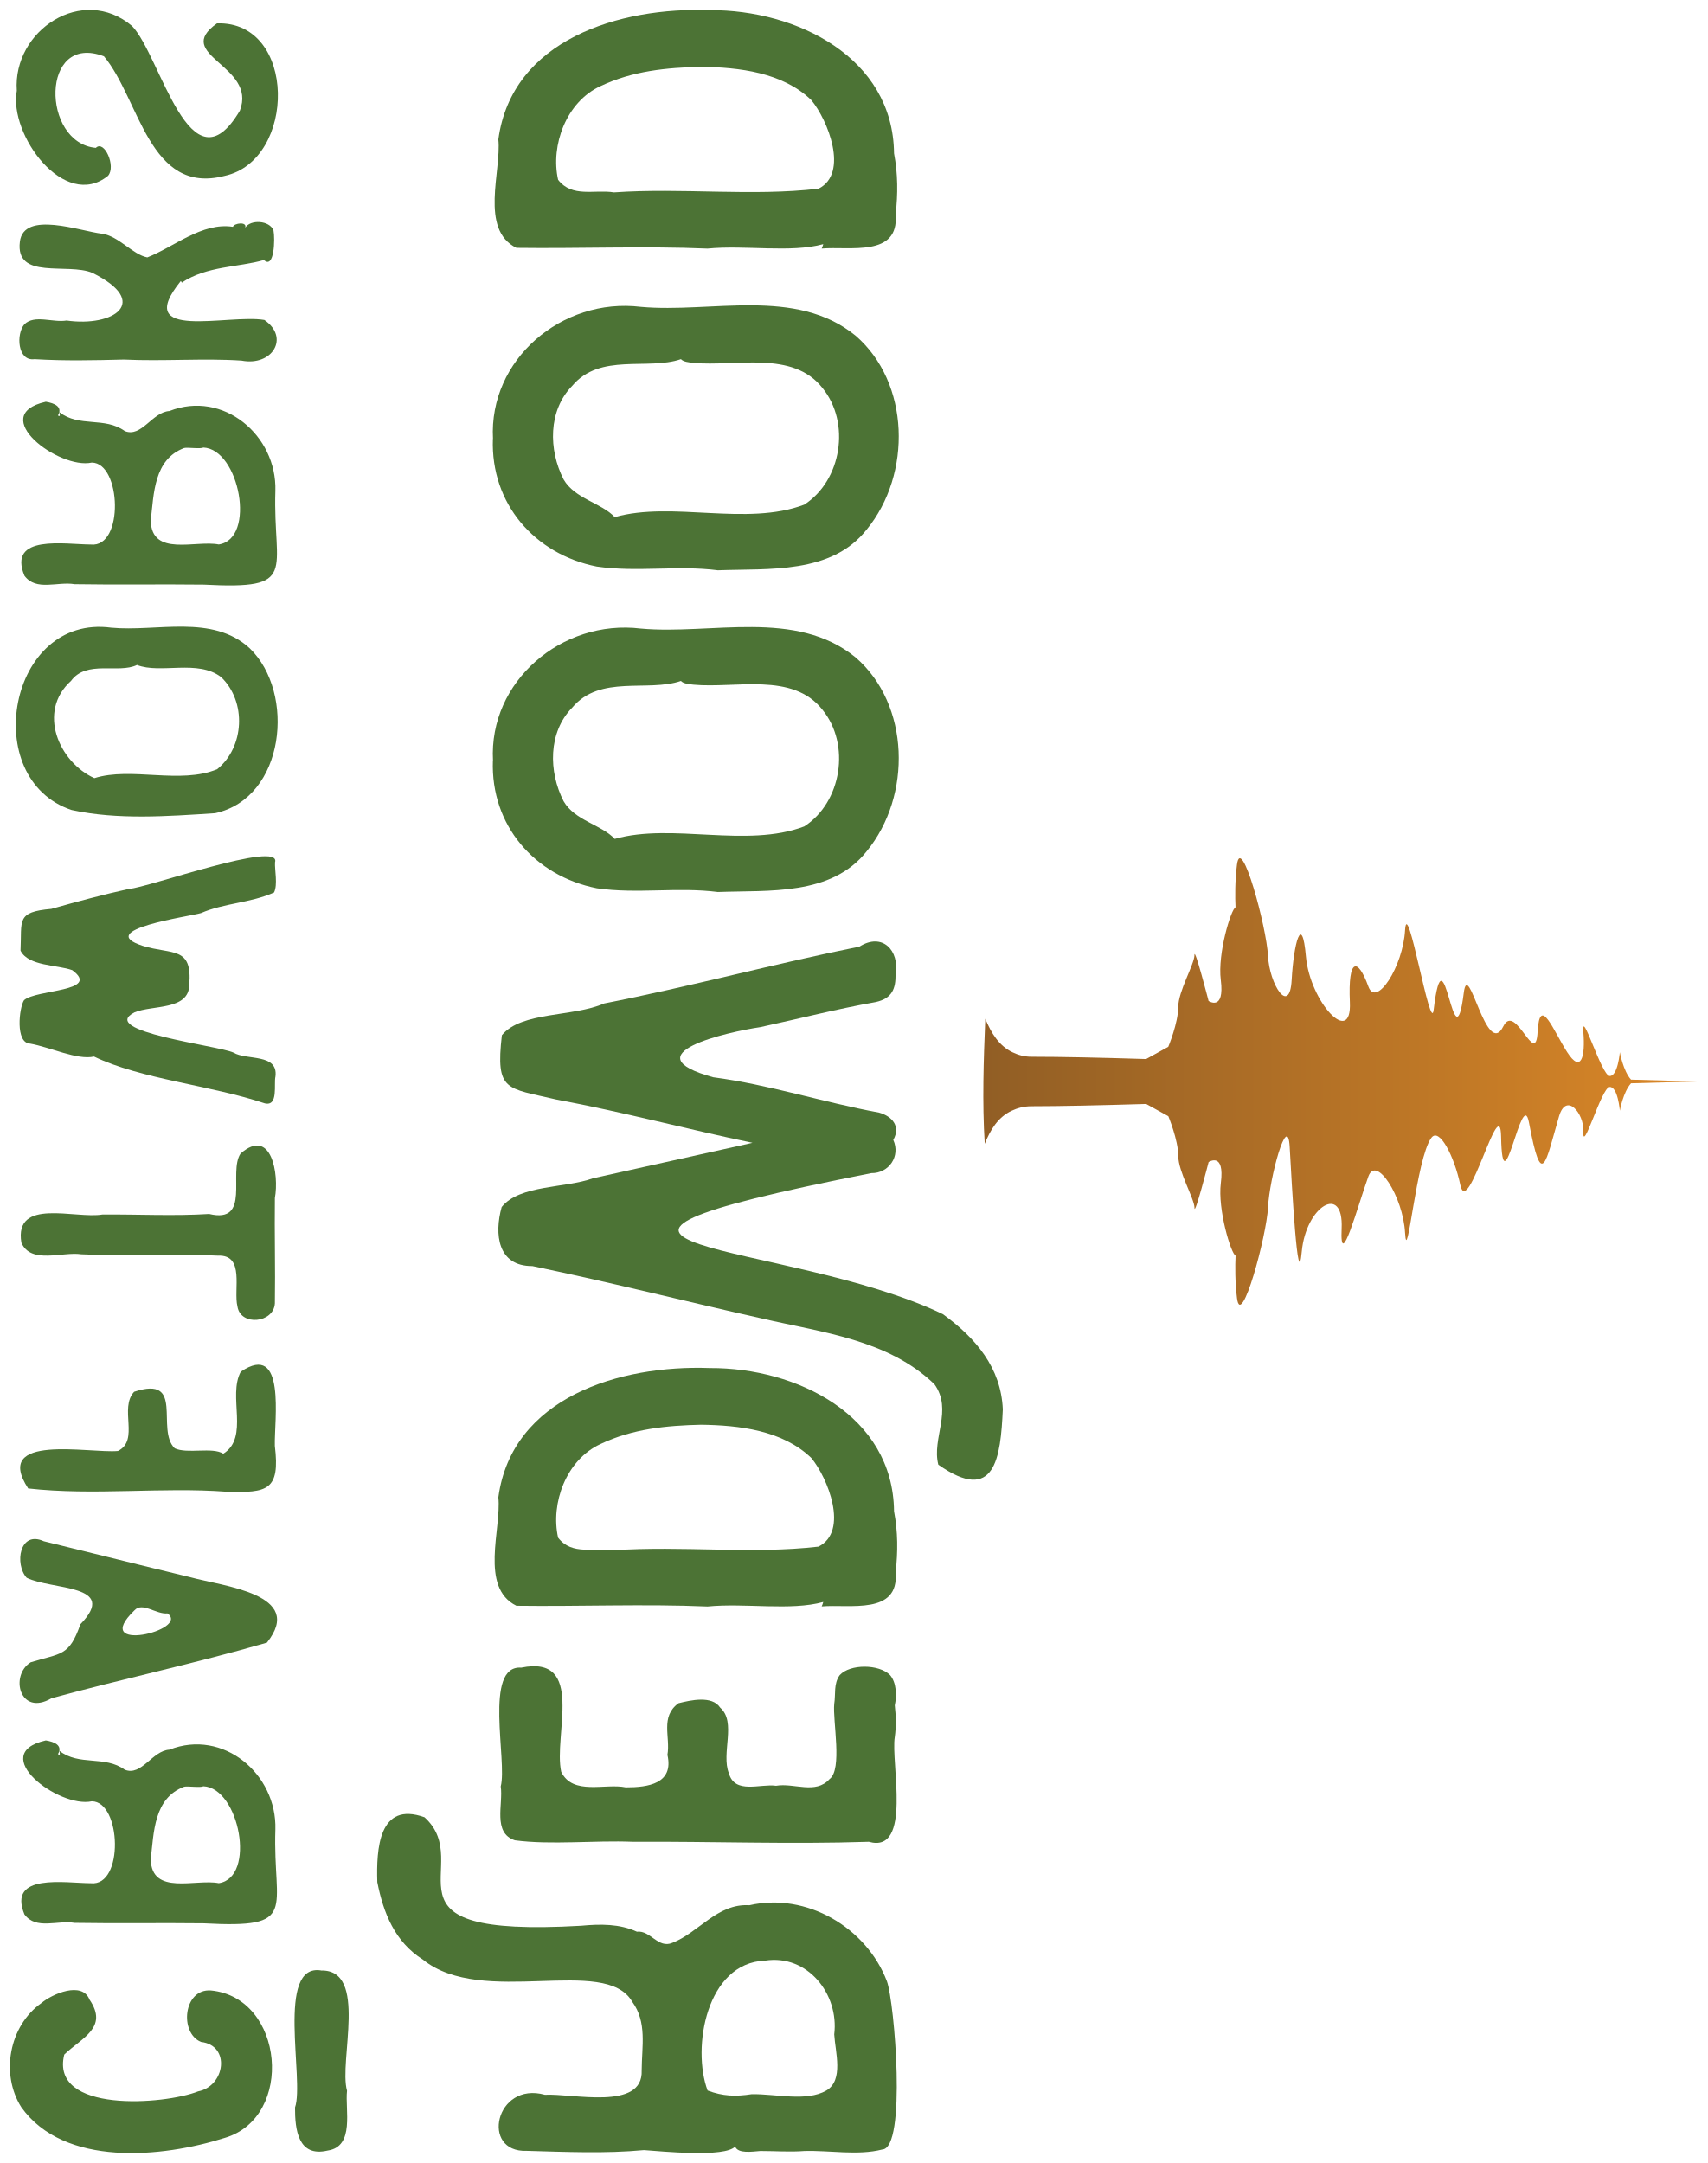
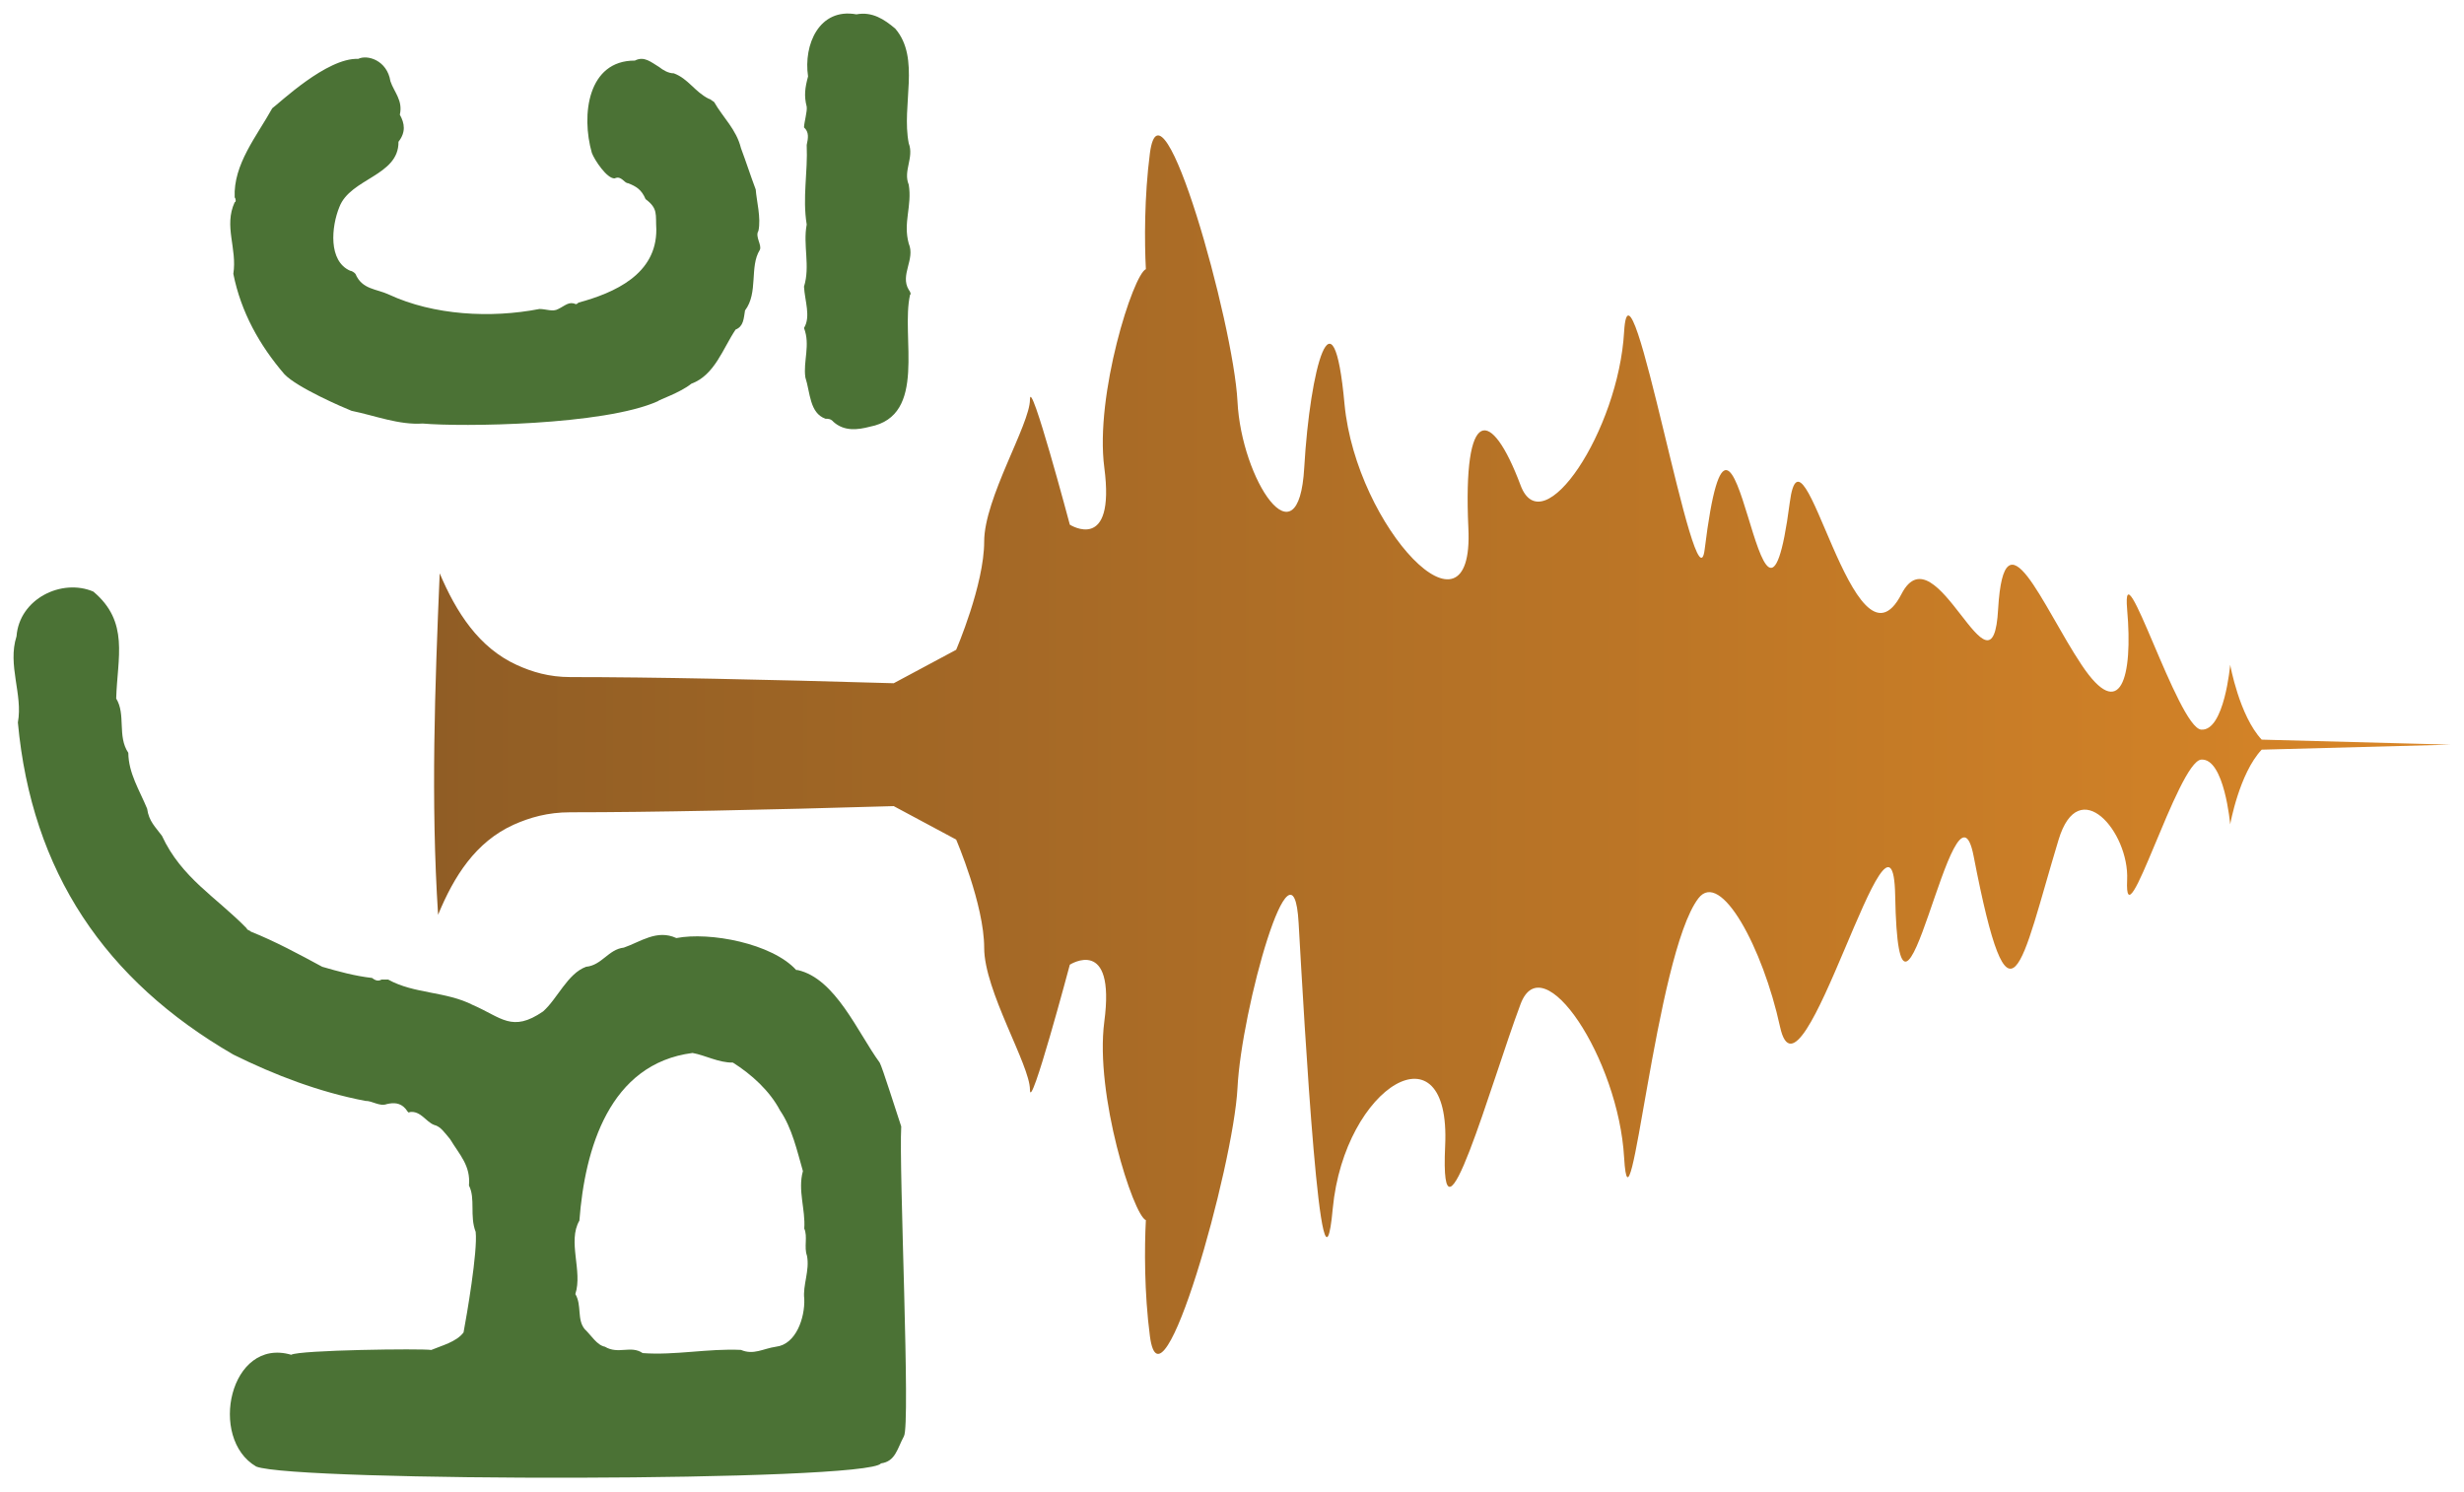
- <svg xmlns="http://www.w3.org/2000/svg" id="Layer_1" data-name="Layer 1" viewBox="-342.127 -2.006 344.127 435.865">
+ <svg xmlns="http://www.w3.org/2000/svg" id="Layer_1" viewBox="-361.910 -2.019 363.900 220.270">
  <defs>
    <style>
      .cls-1 {
-         fill: #4c7335;
+         fill: #4b7235;
      }

      .cls-2 {
        fill: url(#linear-gradient);
      }
    </style>
-     <linearGradient id="linear-gradient" x1="215.93" y1="52" x2="215.93" y2="195.99" gradientTransform="matrix(0 -1 -1 0 0 431.86) translate(0 -52)" gradientUnits="userSpaceOnUse">
-       <stop offset="0" stop-color="#da8727" />
-       <stop offset="1" stop-color="#915e25" />
+     <linearGradient id="linear-gradient" x1="108" y1="0" x2="108" y2="297.81" gradientUnits="userSpaceOnUse" gradientTransform="matrix(0 -1 -1 0 0 216)">
+       <stop offset="0" stop-color="#d98627" />
+       <stop offset="1" stop-color="#905d25" />
    </linearGradient>
  </defs>
-   <g>
-     <path class="cls-1" d="M -338.74,16.27 C -340.38,25.13 -329.13,40.5 -320.36,33.42 C -318.69,31.53 -321.12,26.11 -322.81,27.79 C -333.82,26.82 -334.03,4.43 -321.18,9.34 C -313.97,17.94 -312.11,37.41 -296.86,33.43 C -282.35,30.27 -282.26,2.19 -298.4,2.7 C -307.52,9.15 -290.26,11.13 -293.79,20.28 C -303.8,37.2 -309.75,9.17 -315.52,3.23 C -325.49,-5.18 -339.59,4.11 -338.74,16.27 Z" />
-     <path class="cls-1" d="M -305.72,54.64 C -305.67,54.56 -305.38,55.11 -305.52,54.96 C -300.48,51.56 -294.06,51.87 -288.95,50.39 C -286.85,52.32 -286.68,46.12 -287.02,44.42 C -287.8,42.39 -291.68,42.17 -292.73,43.9 C -292.24,42.59 -294.98,42.95 -295.19,43.7 C -301.41,42.73 -307.12,47.8 -312.45,49.86 C -315.43,49.27 -318.17,45.58 -321.57,45.09 C -325.9,44.6 -337.34,40.36 -338.12,46.69 C -339.08,54.52 -328.51,50.86 -323.5,52.98 C -311.64,58.86 -319.22,63.94 -328.71,62.58 C -331.46,63.05 -335.15,61.33 -337.21,63.34 C -338.9,65.26 -338.64,70.85 -335.16,70.37 C -329.11,70.74 -323.2,70.6 -317.16,70.45 C -309.37,70.83 -300.96,70.15 -293.46,70.66 C -287.24,71.86 -283.7,66.0 -288.85,62.47 C -296.16,61.22 -315.63,66.9 -305.72,54.65 L -305.72,54.64 Z" />
-     <path class="cls-1" d="M -332.91,78.95 C -331.12,79.24 -329.44,79.97 -330.45,81.72 C -329.88,82.06 -330.1,81.53 -330.16,81.05 C -326.18,84.17 -321.02,81.92 -316.98,84.86 C -313.58,86.22 -311.48,81.03 -307.99,80.82 C -297.17,76.55 -286.3,85.72 -286.64,96.92 C -287.16,113.28 -281.74,116.83 -301.05,115.8 C -309.79,115.69 -318.52,115.86 -327.1,115.71 C -330.55,115.12 -334.83,117.19 -337.2,114.01 C -340.67,105.59 -328.93,107.71 -323.83,107.72 C -317.09,108.44 -317.68,91.24 -323.63,91.21 C -330.26,92.66 -344.83,81.66 -332.92,78.96 L -332.91,78.95 Z M -305.03,88.28 C -311.12,90.57 -311.13,97.45 -311.75,102.91 C -311.59,110.28 -302.67,106.79 -298.05,107.71 C -290.44,106.6 -293.88,88.47 -301.16,88.18 C -301.73,88.51 -304.34,88.1 -305.04,88.28 L -305.03,88.28 Z" />
-     <path class="cls-1" d="M -319.71,124.48 C -310.54,125.35 -299.32,121.69 -291.81,128.63 C -282.53,137.56 -284.64,158.78 -298.78,161.86 C -308.41,162.48 -318.34,163.24 -327.69,161.22 C -346.39,155.0 -340.43,121.68 -319.71,124.48 Z M -314.54,132.0 C -318.25,133.79 -324.68,130.93 -327.81,135.19 C -334.7,141.41 -330.23,151.58 -323.11,154.8 C -315.71,152.45 -305.8,156.1 -298.36,152.99 C -292.87,148.53 -292.41,139.42 -297.55,134.45 C -302.27,130.8 -309.77,133.86 -314.53,131.99 L -314.54,132.0 Z" />
-     <path class="cls-1" d="M -323.2,210.89 C -313.72,215.46 -299.8,216.65 -288.77,220.33 C -285.97,220.99 -287.0,216.42 -286.62,214.9 C -286.06,210.2 -292.47,211.71 -295.09,210.1 C -298.18,208.67 -322.59,205.85 -315.01,201.99 C -311.47,200.5 -304.09,201.62 -303.99,196.49 C -303.32,188.6 -307.42,190.43 -313.37,188.59 C -323.36,185.35 -303.98,182.69 -301.63,181.99 C -297,179.97 -291.67,179.97 -286.91,177.84 C -286.13,176.26 -286.8,173.29 -286.71,171.77 C -285.31,167.14 -312.78,177 -316.04,177.09 C -321.09,178.2 -326.66,179.69 -331.78,181.14 C -338.95,181.78 -337.69,183.43 -337.99,189.55 C -336.44,192.71 -330.58,192.39 -327.57,193.49 C -321.66,197.85 -334.92,197.35 -337.29,199.55 C -338.27,201.07 -339.08,208.17 -336.07,208.29 C -332.04,209.0 -326.59,211.65 -323.19,210.9 L -323.2,210.89 Z" />
-     <path class="cls-1" d="M -337.82,248.4 C -335.9,252.83 -329.54,250.16 -325.75,250.74 C -316.41,251.21 -307.37,250.54 -298.16,251.02 C -292.73,250.82 -295.13,257.89 -294.28,261.26 C -293.67,265.28 -286.96,264.63 -286.74,260.63 C -286.63,253.62 -286.83,246.27 -286.74,239.41 C -285.86,234.66 -287.42,224.99 -293.66,230.45 C -296.2,234.24 -291.45,244.67 -299.99,242.62 C -306.97,243.07 -314.59,242.67 -321.48,242.73 C -326.9,243.68 -339.32,239.23 -337.82,248.41 L -337.82,248.4 Z" />
-     <path class="cls-1" d="M -297.13,290.93 C -299.34,289.53 -304.39,291.03 -306.92,289.84 C -310.82,286.05 -304.77,275.04 -315.1,278.45 C -318.18,281.78 -313.96,288.21 -318.36,290.38 C -323.99,290.92 -343.79,286.68 -336.45,297.93 C -323.19,299.42 -309.58,297.61 -296.46,298.59 C -288.25,298.84 -285.65,298.36 -286.75,289.34 C -286.89,284.23 -284.41,268.2 -293.61,274.4 C -296.29,279.34 -291.82,287.61 -297.13,290.93 Z" />
-     <path class="cls-1" d="M -333.29,308.57 C -323.43,310.97 -313.67,313.44 -303.88,315.79 C -297.2,317.65 -280.52,319.17 -288.34,329.0 C -302.59,333.15 -317.58,336.32 -331.75,340.21 C -338.16,343.95 -340.2,335.6 -335.94,332.96 C -329.88,331.08 -328.21,331.85 -325.93,325.3 C -318.04,317.17 -331.78,318.43 -336.76,315.92 C -339.22,313.17 -338.21,306.32 -333.29,308.57 Z M -315.02,322.48 C -324.2,331.33 -303.71,326.53 -308.37,323.11 C -310.64,323.36 -313.43,320.74 -315.02,322.48 Z" />
-     <path class="cls-1" d="M -332.91,348.7 C -331.12,348.99 -329.44,349.72 -330.45,351.47 C -329.88,351.81 -330.1,351.28 -330.16,350.8 C -326.18,353.92 -321.02,351.67 -316.98,354.61 C -313.58,355.97 -311.48,350.78 -307.99,350.57 C -297.17,346.3 -286.3,355.47 -286.64,366.67 C -287.17,383.03 -281.74,386.61 -301.05,385.56 C -309.79,385.45 -318.52,385.62 -327.1,385.47 C -330.55,384.88 -334.83,386.95 -337.2,383.77 C -340.67,375.36 -328.93,377.47 -323.83,377.48 C -317.09,378.2 -317.68,361.0 -323.63,360.97 C -330.26,362.42 -344.82,351.41 -332.92,348.71 L -332.91,348.7 Z M -305.03,358.04 C -311.12,360.33 -311.13,367.21 -311.75,372.67 C -311.59,380.04 -302.67,376.55 -298.05,377.47 C -290.44,376.36 -293.88,358.23 -301.16,357.94 C -301.73,358.27 -304.34,357.86 -305.04,358.04 L -305.03,358.04 Z" />
-     <path class="cls-1" d="M -324.08,400.95 C -320.24,406.59 -325.61,408.58 -329.18,412.01 C -332.11,423.87 -309.04,422.14 -302.19,419.42 C -296.76,418.37 -295.6,410.15 -301.63,409.46 C -306.04,407.62 -305.17,398.69 -299.64,399.09 C -284.83,400.5 -282.75,424.63 -296.82,428.79 C -309.47,432.81 -329.18,434.72 -337.83,422.62 C -342.05,415.97 -340.32,406.23 -333.76,401.61 C -331.66,399.83 -325.58,397.13 -324.08,400.95 Z M -277.45,395.07 C -267.87,394.83 -273.91,413.31 -272.2,419.3 C -272.64,423.09 -270.57,430.54 -276.1,431.35 C -282.07,432.76 -282.7,427.11 -282.68,422.66 C -280.74,417.13 -286.63,393.53 -277.41,395.06 L -277.45,395.06 L -277.45,395.07 Z" />
+   <g id="C">
+     <path class="cls-1" d="M -304.25,9.98 C -303.71,11.59 -302.38,12.8 -302.86,14.92 C -302.14,16.21 -301.95,17.5 -303.06,18.92 C -302.99,23.96 -310.17,24.31 -311.79,28.56 C -312.97,31.44 -313.46,36.53 -310.2,37.97 C -310,37.97 -309.6,38.2 -309.41,38.44 C -308.43,40.77 -306.31,40.62 -304.45,41.5 C -297.87,44.55 -289.44,45.02 -282.24,43.62 C -281.25,43.62 -280.26,44.09 -279.46,43.62 C -278.47,43.15 -277.87,42.44 -276.88,42.91 C -276.68,42.91 -276.48,42.68 -276.48,42.68 C -271.18,41.24 -264.93,38.51 -264.98,31.86 C -265.11,29.6 -264.69,28.81 -266.57,27.39 C -267.16,25.98 -267.96,25.51 -269.15,25.04 C -269.74,25.04 -270.14,23.86 -271.13,24.33 C -272.27,24.4 -274.12,21.59 -274.5,20.57 C -276.11,14.94 -275.1,6.9 -268.15,6.93 C -266.76,6.22 -265.77,7.16 -264.58,7.87 C -263.99,8.34 -263.19,8.81 -262.4,8.81 C -260.25,9.61 -259.35,11.5 -257.24,12.57 C -257.04,12.57 -256.84,12.81 -256.45,13.04 C -255.1,15.39 -253.17,17.08 -252.48,19.86 C -251.69,21.98 -251.09,23.86 -250.3,25.97 C -250.18,27.64 -249.49,30.16 -249.9,32.08 C -250.44,32.92 -249.34,34.2 -249.7,34.9 C -251.25,37.39 -249.89,41.21 -251.88,43.84 C -252.08,45.02 -252.08,46.19 -253.27,46.66 C -255.14,49.43 -256.35,53.39 -259.81,54.66 C -261.49,56.01 -264.57,57.01 -264.77,57.25 C -272.74,60.82 -293.75,61.05 -299.48,60.54 C -302.99,60.78 -306.51,59.37 -309.99,58.66 C -311.18,58.19 -318.05,55.23 -319.91,53.25 C -323.59,48.97 -326.32,44.07 -327.45,38.43 C -326.86,34.65 -328.89,31.41 -327.25,27.85 C -327.05,27.85 -327.05,27.38 -327.25,27.14 C -327.47,22.26 -323.99,18.1 -321.7,13.97 C -320.7,13.26 -313.63,6.47 -309.01,6.68 C -307.67,6.01 -304.74,6.87 -304.25,9.98" />
+     <path class="cls-1" d="M -235.43,0.1 C -233.1,-0.34 -231.31,0.83 -229.68,2.22 C -225.93,6.62 -228.81,13.5 -227.7,19.15 C -226.89,21.26 -228.56,23.22 -227.7,25.26 C -227.18,28.43 -228.57,30.8 -227.7,33.96 C -226.7,36.28 -229.03,38.57 -227.7,40.78 C -227.5,41.02 -227.3,41.49 -227.5,41.49 C -228.92,47.71 -224.87,59.37 -233.45,61.01 C -235.24,61.48 -237.22,61.72 -238.81,60.3 C -239.21,59.83 -239.6,59.83 -240,59.83 C -242.36,58.99 -242.24,55.97 -242.97,53.72 C -243.31,51.34 -242.2,48.94 -243.17,46.43 C -242.14,44.75 -243.05,42.44 -243.17,40.32 C -242.22,37.28 -243.35,34.19 -242.77,31.15 C -243.42,27.09 -242.59,23.49 -242.77,19.39 C -242.57,18.45 -242.37,17.51 -243.17,16.8 C -243.15,16.06 -242.67,14.43 -242.77,13.74 C -243.19,12.11 -243.02,10.94 -242.57,9.27 C -243.27,4.59 -240.93,-0.9 -235.43,0.1" />
  </g>
-   <g>
-     <path class="cls-1" d="M -199.09,0.04 C -181.6,-0.04 -162.18,9.56 -161.98,28.9 C -161.19,33.07 -161.19,37.05 -161.66,41.25 C -160.95,49.86 -170.88,47.6 -176.56,48.08 C -176.4,47.78 -176.4,47.64 -176.24,47.19 C -182.82,49 -191.94,47.34 -199.57,48.09 C -212.23,47.55 -225.43,48.11 -238.07,47.94 C -245.56,44.24 -241.05,32.39 -241.71,26.09 C -238.98,5.94 -217.23,-0.63 -199.09,0.04 Z M -200.83,11.46 C -207.83,11.62 -214.66,12.28 -221.11,15.34 C -228.03,18.5 -231.23,27.28 -229.67,34.22 C -226.85,37.89 -222.31,36.13 -218.42,36.76 C -204.67,35.8 -190.66,37.59 -177.2,36.02 C -171,32.91 -175.35,22.14 -178.64,18.17 C -184.45,12.56 -193.22,11.57 -200.83,11.46 Z" />
-     <path class="cls-1" d="M -213.0,59.83 C -198.82,61.12 -181.8,55.79 -169.73,65.63 C -158.77,75.1 -158.31,93.53 -167.52,104.74 C -174.65,113.73 -187.17,112.52 -197.48,112.91 C -205.69,111.86 -213.65,113.35 -221.87,112.16 C -234.41,109.67 -243.28,99.46 -242.81,86.44 L -242.79,86.44 C -243.66,70.5 -228.94,57.89 -213.0,59.83 Z M -204.92,70.37 C -211.63,72.67 -221.2,69.05 -226.81,75.73 C -231.7,80.7 -231.62,88.66 -228.56,94.61 C -226.32,98.51 -220.93,99.33 -218.26,102.2 C -206.68,98.91 -191.7,104.11 -180.06,99.68 C -172.53,94.8 -170.68,83.18 -176.41,76.17 C -182.41,68.52 -193.94,71.92 -202.4,71.12 L -202.38,71.12 C -203.33,71.01 -204.42,70.92 -204.92,70.37 Z" />
-     <path class="cls-1" d="M -213.0,124.66 C -198.82,125.95 -181.8,120.62 -169.73,130.46 C -158.77,139.93 -158.31,158.36 -167.52,169.57 C -174.65,178.56 -187.17,177.35 -197.48,177.74 C -205.69,176.69 -213.65,178.18 -221.87,176.99 C -234.41,174.5 -243.28,164.29 -242.81,151.27 L -242.79,151.27 C -243.66,135.33 -228.94,122.72 -213.0,124.66 Z M -204.92,135.21 C -211.63,137.51 -221.2,133.89 -226.81,140.57 C -231.7,145.54 -231.62,153.5 -228.56,159.45 C -226.32,163.35 -220.93,164.17 -218.26,167.04 C -206.68,163.75 -191.7,168.95 -180.06,164.52 C -172.53,159.64 -170.68,148.02 -176.41,141.01 C -182.41,133.36 -193.94,136.76 -202.4,135.96 L -202.38,135.96 C -203.33,135.85 -204.42,135.76 -204.92,135.21 Z" />
-     <path class="cls-1" d="M -168.96,188.75 C -164.28,185.81 -160.86,189.59 -161.67,194.26 C -161.63,197.2 -162.33,199.17 -165.63,199.91 C -173.69,201.35 -180.87,203.22 -188.92,204.97 C -195.54,205.94 -215.29,210.42 -198.43,215.07 C -187.02,216.58 -176.52,220.06 -164.98,222.2 C -162.34,222.94 -160.6,224.96 -162.13,227.7 C -160.64,230.99 -163.01,234.44 -166.56,234.39 C -246.02,250.07 -184.02,247.5 -152.13,262.81 C -145.53,267.61 -140.43,273.58 -140.06,281.98 C -140.5,291.76 -141.62,301.19 -153.06,293.14 C -154.42,287.82 -150.08,282.17 -153.84,276.93 C -163.22,267.9 -176.44,266.52 -188.56,263.69 C -202.46,260.6 -218.49,256.53 -234.85,253.12 C -241.87,253.16 -242.56,246.66 -241.04,241.22 C -237.42,236.71 -228.19,237.45 -222.65,235.43 C -211.96,233.05 -201.36,230.69 -190.5,228.28 C -203.75,225.53 -216.53,222.07 -230.07,219.55 C -240.09,217.17 -242.3,218.03 -241,206.6 C -237.06,201.79 -226.6,202.96 -220.39,200.2 C -203.1,196.81 -185.58,192.08 -168.96,188.75 Z" />
-     <path class="cls-1" d="M -199.09,273.67 C -181.6,273.59 -162.18,283.19 -161.98,302.53 C -161.19,306.7 -161.19,310.67 -161.66,314.87 C -160.95,323.48 -170.88,321.22 -176.56,321.7 C -176.4,321.4 -176.4,321.26 -176.24,320.81 C -182.82,322.63 -191.94,320.97 -199.57,321.72 C -212.23,321.18 -225.43,321.74 -238.07,321.57 C -245.56,317.87 -241.05,306.02 -241.71,299.72 C -238.98,279.57 -217.23,273.0 -199.09,273.67 Z M -200.83,285.09 C -207.83,285.25 -214.66,285.91 -221.11,288.97 C -228.03,292.13 -231.23,300.91 -229.67,307.85 C -226.85,311.52 -222.31,309.76 -218.42,310.39 C -204.67,309.43 -190.66,311.22 -177.2,309.65 C -171,306.54 -175.35,295.77 -178.64,291.8 C -184.45,286.19 -193.22,285.2 -200.83,285.09 Z" />
-     <path class="cls-1" d="M -237.11,334.04 C -244.73,333.5 -239.87,352.86 -241.23,357.97 C -240.69,361.54 -242.92,367.34 -238.38,368.83 C -231.08,369.81 -222.35,368.81 -214.62,369.13 C -198.73,369.04 -182.95,369.66 -167.06,369.13 C -158.25,371.62 -162.68,353.08 -161.83,348.03 C -161.54,345.98 -161.58,343.77 -161.83,341.64 C -161.41,339.65 -161.49,337.04 -162.78,335.54 C -164.99,333.3 -170.84,333.27 -172.92,335.54 C -174.2,337.3 -173.71,339.36 -174.03,341.33 C -174.37,344.77 -172.32,354.58 -174.98,356.5 C -177.8,359.64 -182.12,357.21 -185.76,357.84 C -188.87,357.37 -194.06,359.63 -195.26,355.32 C -196.87,351.32 -193.67,345 -197.01,342.1 C -198.65,339.59 -203.01,340.61 -205.42,341.21 C -209.15,343.95 -207,347.99 -207.64,351.62 C -206.31,357.43 -211.54,358.17 -216.04,358.16 C -220.17,357.29 -226.69,359.86 -229.04,355.04 C -230.68,347.76 -224.07,331.39 -237.11,334.04 Z" />
-     <path class="cls-1" d="M -256.59,364.19 C -245.91,373.87 -268.28,388.54 -225.05,386.05 C -221.12,385.68 -217.27,385.65 -213.79,387.25 C -211.08,386.91 -209.53,390.72 -206.65,389.49 C -201.38,387.47 -197.57,381.5 -191.13,381.92 C -179.61,379.28 -167.53,386.42 -163.41,397.25 C -161.88,401.47 -159.42,430.95 -164.36,431.14 C -169.27,432.4 -174.95,431.29 -180.04,431.44 C -182.84,431.67 -186.02,431.44 -188.91,431.44 C -190.63,431.57 -193.39,432.02 -194.0,430.55 L -193.97,430.52 C -196.04,432.82 -208.73,431.51 -212.36,431.26 C -220.16,431.99 -227.95,431.63 -235.98,431.41 C -245.39,431.78 -242.3,417.34 -232.33,420.11 C -226.87,419.78 -212.49,423.41 -212.83,415.2 C -212.81,410.36 -211.71,405.5 -214.73,401.37 C -220.18,391.89 -244.91,402.57 -256.9,392.88 C -262.58,389.3 -264.88,383.45 -266.1,377.26 C -266.3,370.63 -265.84,360.88 -256.59,364.19 Z M -187.97,393.08 C -199.8,393.51 -202.76,410.66 -199.55,419.25 C -196.49,420.41 -193.87,420.49 -190.66,419.99 C -185.8,419.9 -179.64,421.57 -175.61,419.25 C -172.08,417.15 -173.82,411.52 -174.03,407.95 C -173.03,399.79 -179.44,391.74 -187.97,393.08 Z" />
-   </g>
-   <path id="Tree" class="cls-2" d="M -143.6,203.27 C -142.41,206.16 -140.81,208.76 -138.1,210.04 C -137.0,210.56 -135.78,210.94 -134.27,210.94 C -128.44,210.94 -120.38,211.11 -111.18,211.4 L -106.72,208.93 C -106.72,208.93 -104.72,204.13 -104.72,200.94 C -104.72,197.75 -101.45,192.29 -101.45,190.46 C -101.45,188.63 -98.6,199.7 -98.6,199.7 C -98.6,199.7 -95.33,201.86 -96.14,195.47 C -96.82,190.11 -94.07,181.2 -93.17,180.82 C -93.27,178.81 -93.29,175.48 -92.88,172.24 C -92.05,165.86 -86.92,184.79 -86.63,190.58 C -86.35,196.38 -82.26,202.76 -81.86,195.46 C -81.46,188.17 -79.78,181.68 -78.98,190.79 C -78.14,199.91 -69.72,209.06 -70.13,199.96 C -70.54,190.84 -68.5,191 -66.41,196.77 C -64.83,201.18 -59.41,192.73 -59.01,185.44 C -58.58,178.15 -53.87,206.68 -53.25,201.5 C -51.12,183.6 -49.19,214.03 -47.18,198.06 C -46.27,190.82 -42.61,211.65 -39.2,204.79 C -36.75,199.88 -32.68,213.41 -32.3,205.87 C -31.86,198.34 -29.13,205.7 -26.34,210.02 C -23.55,214.36 -22.66,210.94 -23.09,205.93 C -23.5,200.92 -19.46,214.68 -17.8,214.81 C -16.15,214.94 -15.73,210.02 -15.73,210.02 C -15.73,210.02 -15.08,213.78 -13.48,215.55 L -1.7763568394002505e-14,215.92 L -13.48,216.29 C -15.08,218.06 -15.73,221.81 -15.73,221.81 C -15.73,221.81 -16.14,216.9 -17.8,217.03 C -19.46,217.17 -23.32,230.94 -23.09,225.91 C -22.93,222.38 -26.54,217.98 -27.99,222.96 C -30.7,232.22 -31.44,238.15 -34.05,224.16 C -35.44,216.75 -39.38,242.19 -39.66,227.04 C -39.84,217.6 -46.38,243.9 -47.88,236.76 C -49.11,230.93 -52.12,225.12 -53.71,227.27 C -56.79,231.43 -58.59,253.7 -59.01,246.41 C -59.41,239.12 -64.82,230.66 -66.41,235.08 C -68.5,240.84 -72.2,254.65 -71.79,245.54 C -71.37,236.42 -78.97,241.05 -79.82,250.17 C -80.63,259.29 -81.85,236.38 -82.26,229.09 C -82.66,221.79 -86.35,235.47 -86.62,241.27 C -86.91,247.06 -92.05,265.99 -92.87,259.61 C -93.28,256.37 -93.26,253.03 -93.16,251.03 C -94.06,250.65 -96.81,241.74 -96.13,236.38 C -95.31,230 -98.59,232.16 -98.59,232.16 C -98.59,232.16 -101.44,243.21 -101.44,241.39 C -101.44,239.57 -104.71,234.1 -104.71,230.91 C -104.71,227.72 -106.71,222.92 -106.71,222.92 L -111.17,220.45 C -120.37,220.73 -128.43,220.91 -134.26,220.91 C -135.88,220.91 -137.16,221.3 -138.3,221.83 C -141.03,223.11 -142.57,225.66 -143.7,228.48 C -144.23,220.06 -143.93,211.65 -143.59,203.23 L -143.59,203.27 L -143.6,203.27 Z" />
+   <path id="R" class="cls-1" d="M -348.13,85.36 C -342.77,89.85 -344.58,95.1 -344.75,101.16 C -343.29,103.52 -344.62,106.72 -342.96,109.18 C -342.93,112.2 -341.3,114.71 -340.18,117.43 C -339.92,119.32 -338.93,120.15 -337.99,121.44 C -335.1,127.67 -329.98,130.48 -325.46,135.12 C -325.46,135.36 -325.06,135.36 -324.86,135.59 C -321.29,137.01 -317.66,138.97 -314.32,140.78 C -311.98,141.46 -309.48,142.15 -306.96,142.43 C -306.36,142.9 -305.97,142.9 -305.57,142.67 L -304.58,142.67 C -300.73,144.81 -296.05,144.38 -292.05,146.44 C -287.86,148.25 -286.29,150.53 -281.71,147.38 C -279.58,145.51 -278.09,141.77 -275.35,140.78 C -273.02,140.56 -272.06,138.2 -269.78,137.95 C -267.33,137.11 -264.9,135.21 -262.02,136.54 C -257.08,135.58 -247.87,137.34 -244.32,141.26 L -244.12,141.26 C -238.5,142.51 -235.24,150.5 -231.99,154.94 C -231.59,155.65 -229.63,161.93 -228.81,164.37 C -229.17,170.65 -227.42,208.47 -228.41,210.12 C -229.39,211.92 -229.65,213.84 -231.79,214.13 C -233.83,216.89 -318.39,216.86 -324.07,214.6 C -331.2,210.46 -327.97,195.44 -318.9,198.09 C -317.71,197.38 -299.61,197.15 -298.22,197.38 C -296.71,196.74 -294.5,196.2 -293.45,194.79 C -293,192.41 -291.34,182.81 -291.66,179.93 C -292.58,177.6 -291.66,175.02 -292.65,173.09 C -292.38,170.16 -294.02,168.58 -295.43,166.25 C -296.23,165.31 -296.82,164.36 -297.82,164.13 C -299.01,163.66 -299.81,162.01 -301.4,162.24 C -301.6,162.48 -301.8,162.0 -302.0,161.77 C -302.8,160.83 -303.79,160.83 -304.78,161.06 C -305.85,161.46 -306.93,160.56 -307.96,160.59 C -314.81,159.27 -321.28,156.8 -327.45,153.75 C -346.41,142.77 -357.23,126.76 -359.27,104.7 C -358.5,100.56 -360.84,96.24 -359.47,91.97 C -359.05,86.41 -352.78,83.38 -348.13,85.36 M -259.63,153.51 C -271.92,155.09 -275.54,167.67 -276.34,178.27 C -278.13,181.35 -275.83,185.74 -276.94,189.12 C -275.95,190.77 -276.74,192.89 -275.55,194.31 C -274.56,195.25 -273.76,196.67 -272.57,196.9 C -270.6,198.09 -268.73,196.64 -267.0,197.84 C -262.25,198.2 -257.34,197.14 -252.48,197.37 C -250.6,198.17 -249.23,197.18 -247.31,196.9 C -244.35,196.56 -243.02,192.63 -243.13,189.83 C -243.38,187.84 -242.3,185.64 -242.73,183.46 C -243.2,182.2 -242.6,180.61 -243.13,179.45 C -242.93,176.62 -244.12,173.79 -243.33,170.96 C -244.2,167.95 -244.93,164.6 -246.71,162.0 C -248.24,159.09 -250.91,156.68 -253.67,154.93 C -255.76,154.97 -257.74,153.85 -259.63,153.51" />
+   <path id="Tree" class="cls-2" d="M -296.973,82.667 C -294.52,88.44 -291.2,93.63 -285.61,96.19 C -283.34,97.23 -280.82,97.99 -277.68,97.99 C -265.61,97.99 -248.96,98.34 -229.92,98.9 L -220.7,93.96 C -220.7,93.96 -216.56,84.36 -216.56,77.97 C -216.56,71.58 -209.8,60.66 -209.8,57.01 C -209.8,53.36 -203.91,75.48 -203.91,75.48 C -203.91,75.48 -197.14,79.8 -198.82,67.03 C -200.23,56.31 -194.54,38.49 -192.68,37.74 C -192.89,33.73 -192.92,27.05 -192.08,20.58 C -190.37,7.82 -179.75,45.67 -179.15,57.27 C -178.58,68.86 -170.11,81.64 -169.29,67.03 C -168.45,52.45 -165,39.47 -163.34,57.69 C -161.6,75.94 -144.18,94.24 -145.05,76.02 C -145.9,57.77 -141.68,58.11 -137.35,69.64 C -134.08,78.46 -122.88,61.56 -122.05,46.98 C -121.17,32.4 -111.42,89.45 -110.15,79.11 C -105.74,43.31 -101.76,104.17 -97.59,72.24 C -95.71,57.76 -88.14,99.42 -81.08,85.71 C -76.01,75.89 -67.6,102.94 -66.81,87.88 C -65.9,72.82 -60.26,87.55 -54.49,96.18 C -48.72,104.86 -46.87,98.01 -47.76,87.99 C -48.61,77.96 -40.25,105.49 -36.82,105.75 C -33.4,106.01 -32.54,96.17 -32.54,96.17 C -32.54,96.17 -31.2,103.68 -27.89,107.23 L -0.01,107.97 L -27.89,108.71 C -31.21,112.24 -32.54,119.75 -32.54,119.75 C -32.54,119.75 -33.4,109.93 -36.82,110.18 C -40.25,110.45 -48.23,138 -47.76,127.94 C -47.43,120.88 -54.9,112.09 -57.89,122.03 C -63.49,140.55 -65.02,152.41 -70.43,124.44 C -73.3,109.62 -81.45,160.49 -82.02,130.21 C -82.38,111.33 -95.91,163.92 -99.02,149.65 C -101.56,137.99 -107.8,126.37 -111.08,130.67 C -117.44,138.98 -121.17,183.53 -122.05,168.96 C -122.88,154.37 -134.07,137.47 -137.35,146.31 C -141.68,157.83 -149.33,185.46 -148.48,167.22 C -147.62,148.99 -163.34,158.24 -165.08,176.49 C -166.75,194.72 -169.29,148.9 -170.12,134.33 C -170.94,119.74 -178.58,147.09 -179.15,158.69 C -179.75,170.27 -190.37,208.12 -192.08,195.37 C -192.93,188.89 -192.89,182.21 -192.68,178.21 C -194.55,177.45 -200.23,159.64 -198.82,148.9 C -197.13,136.14 -203.91,140.47 -203.91,140.47 C -203.91,140.47 -209.8,162.57 -209.8,158.93 C -209.8,155.29 -216.56,144.34 -216.56,137.98 C -216.56,131.62 -220.7,121.99 -220.7,121.99 L -229.92,117.05 C -248.96,117.61 -265.61,117.96 -277.68,117.96 C -281.04,117.96 -283.68,118.74 -286.04,119.79 C -291.68,122.34 -294.88,127.44 -297.21,133.1 C -298.3,116.27 -297.68,99.44 -296.973,82.667" />
</svg>
